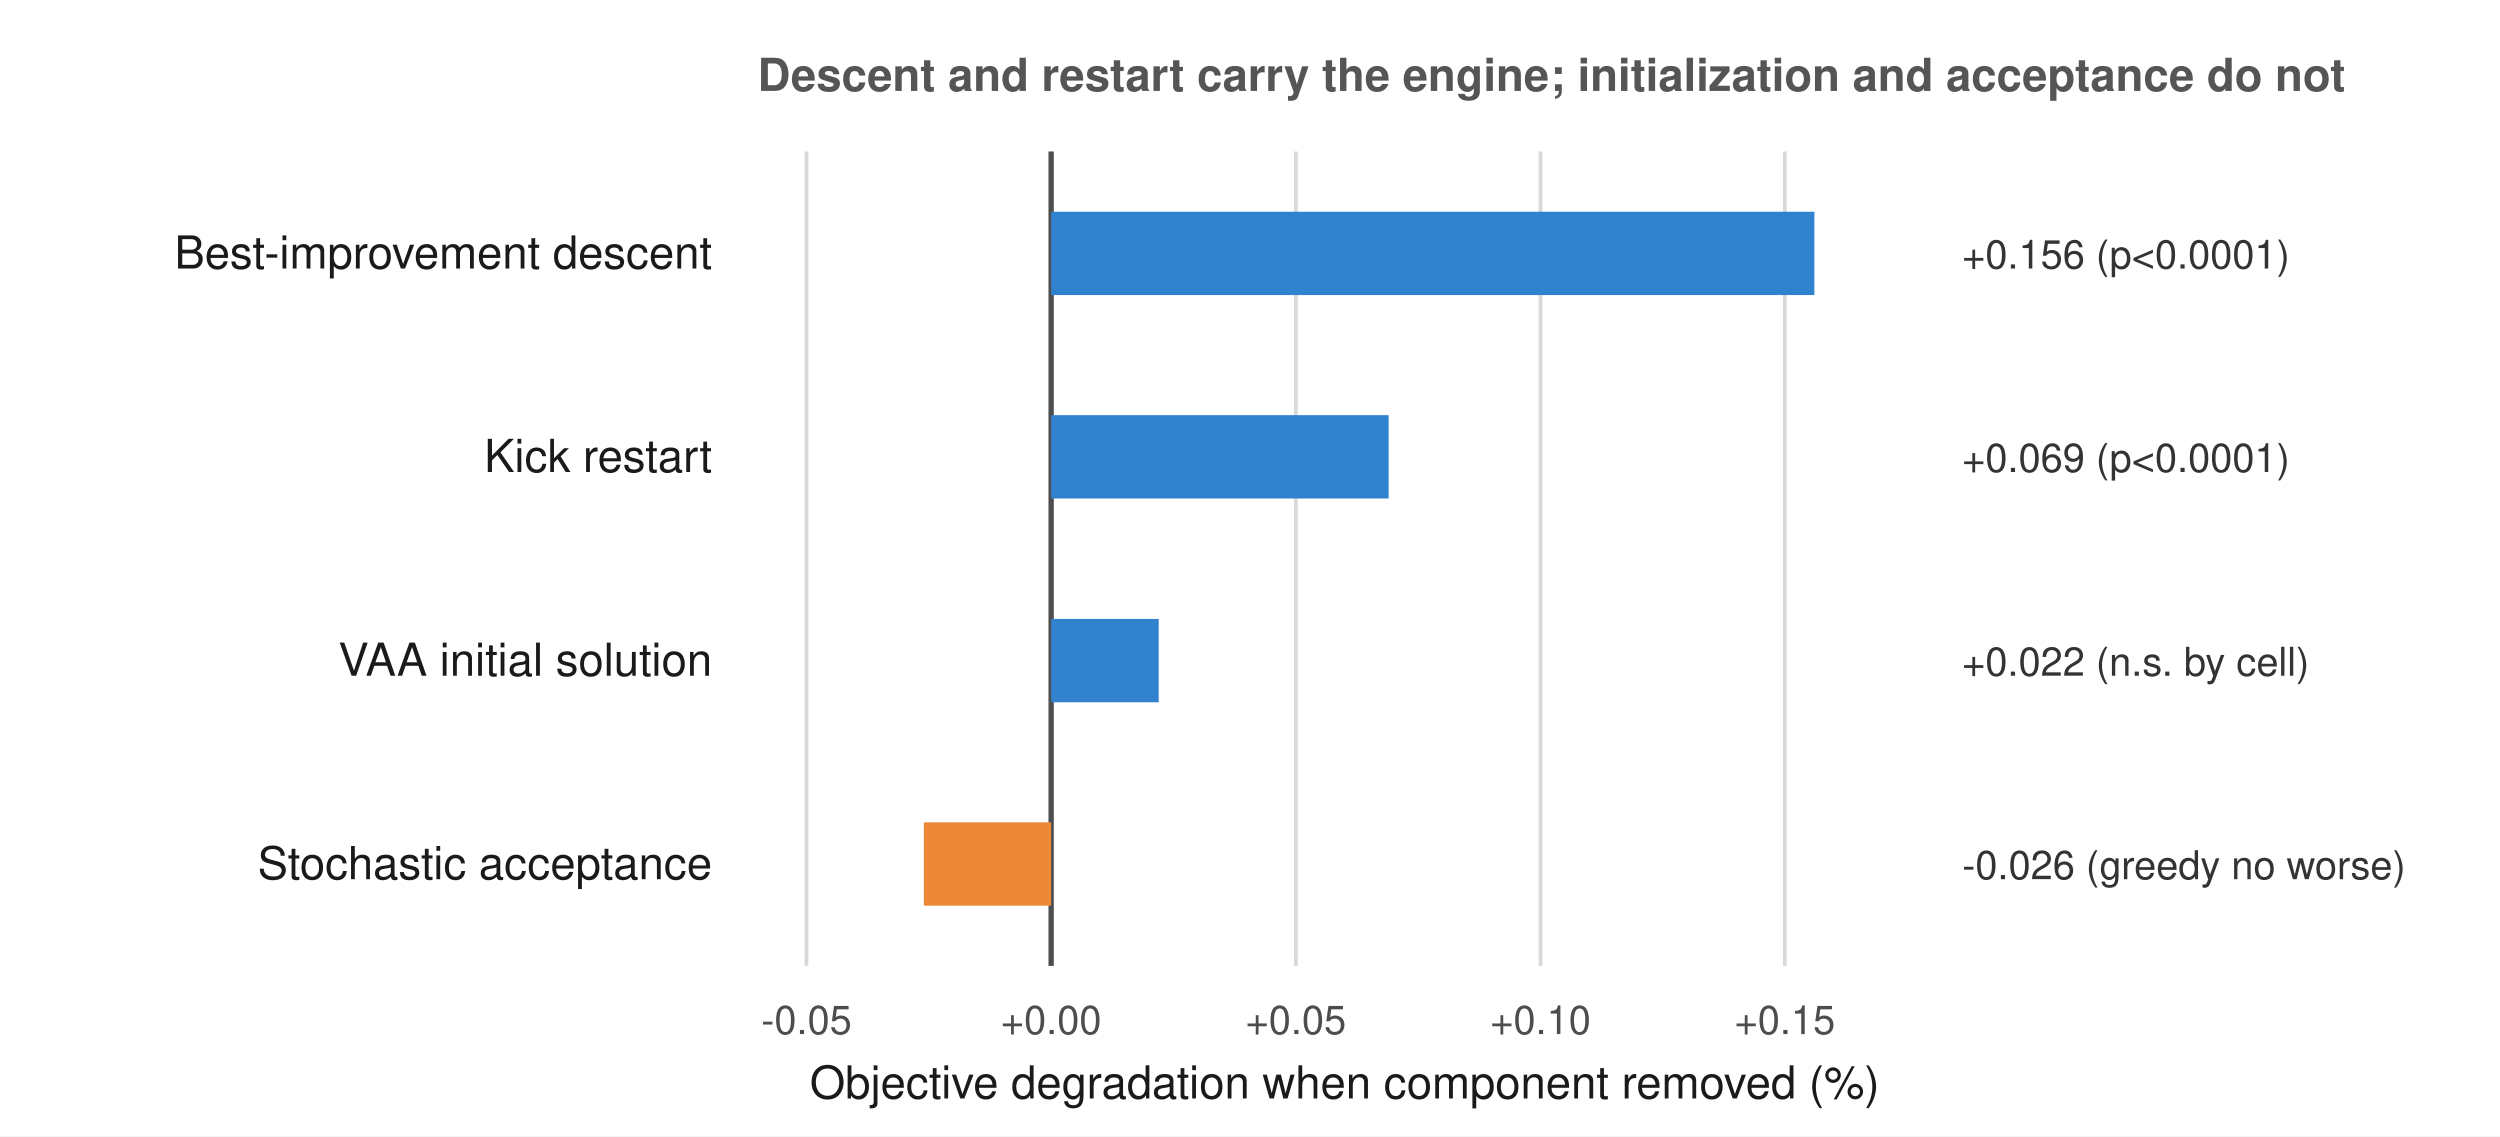
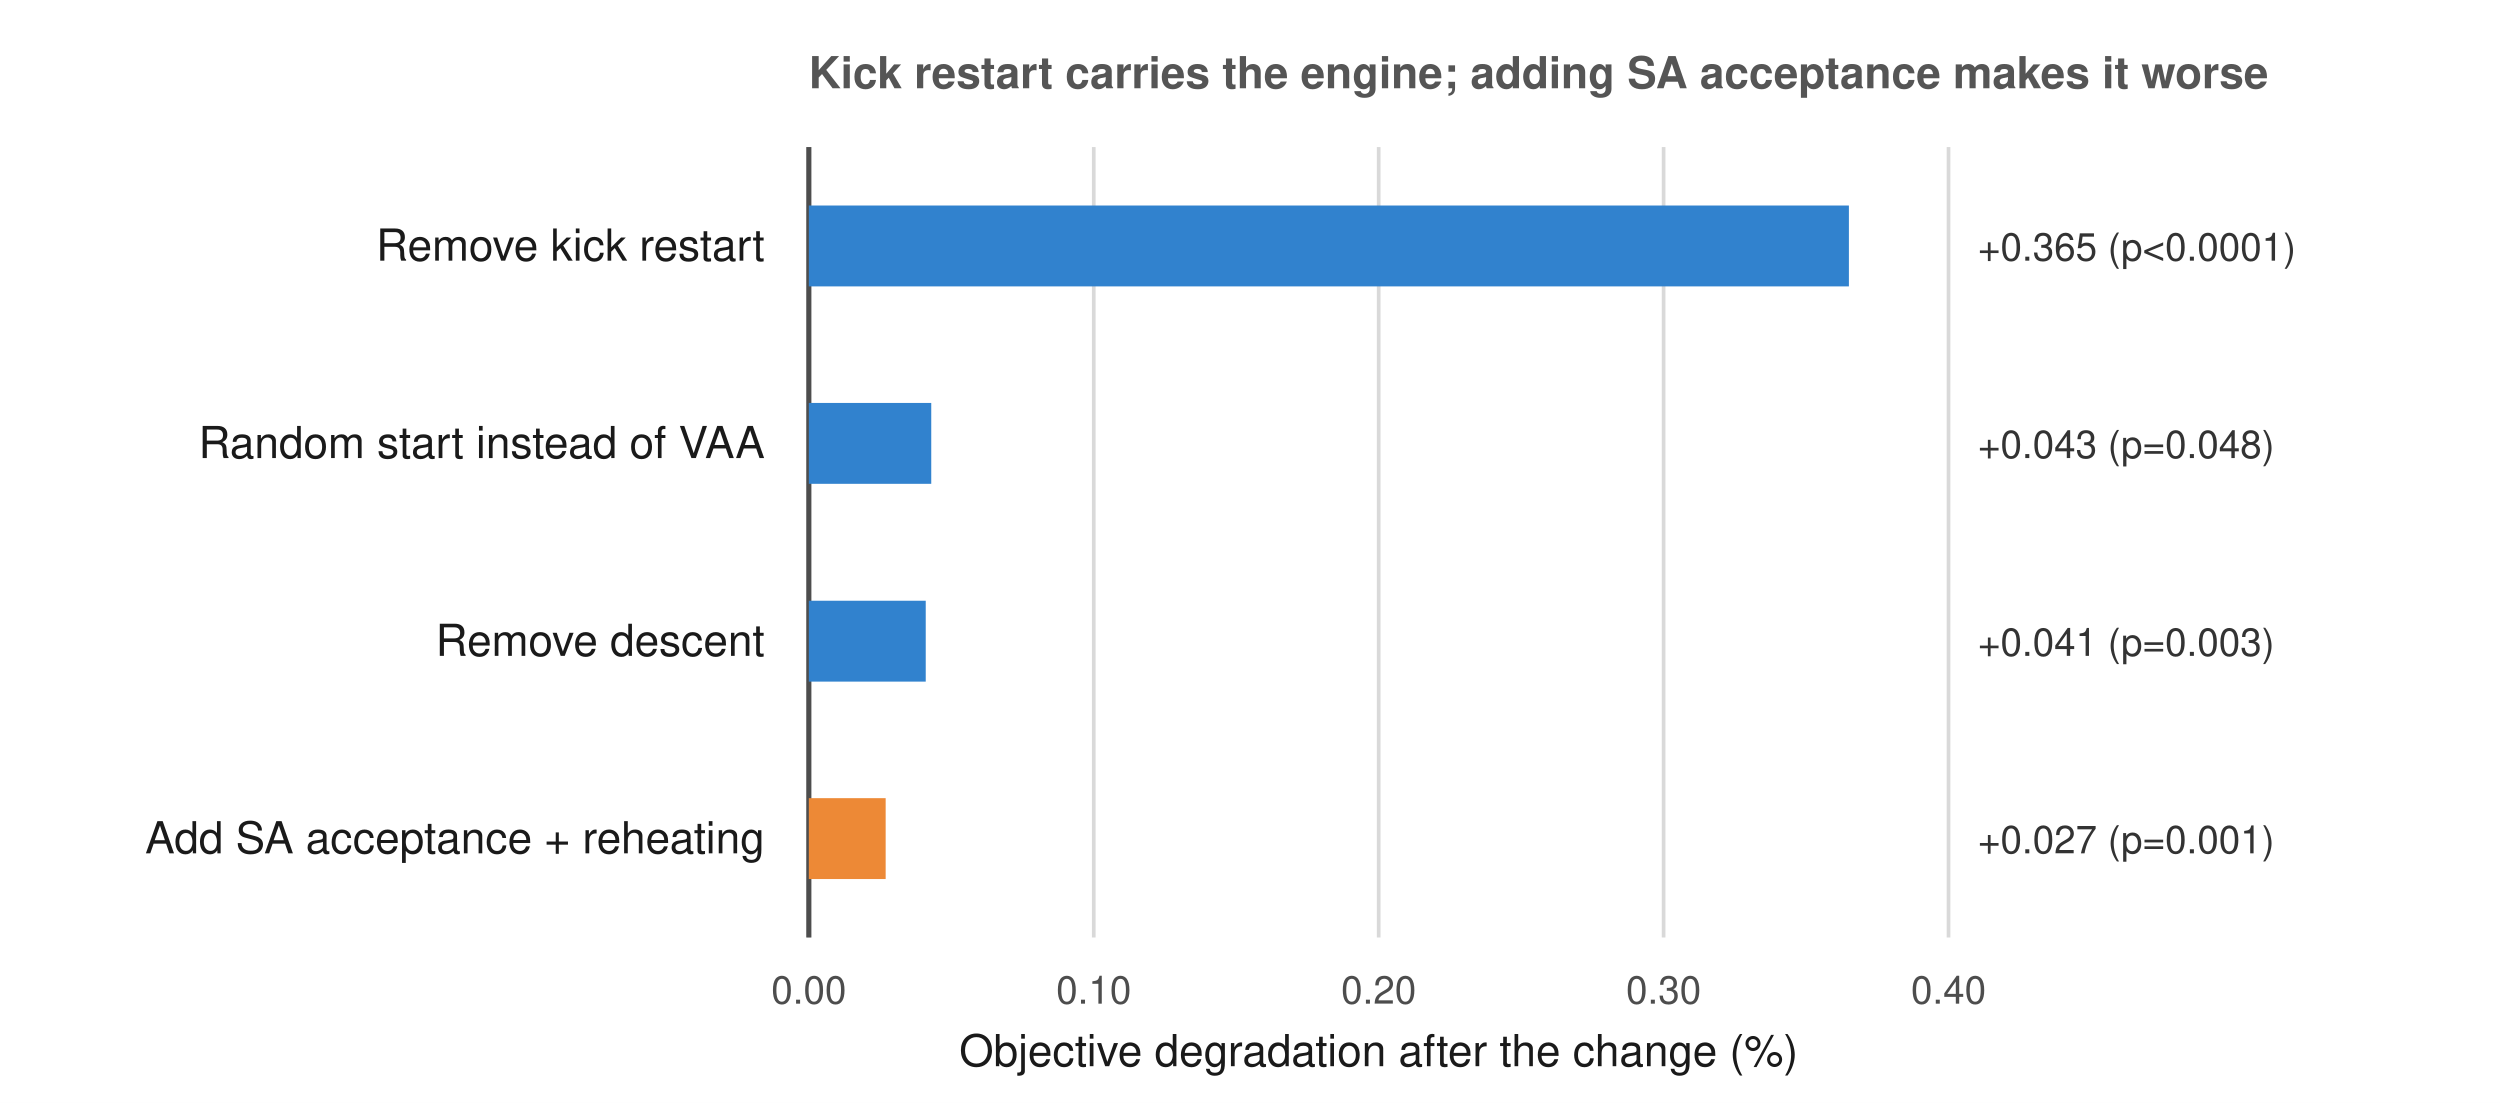
- <svg xmlns="http://www.w3.org/2000/svg" width="660" height="300" viewBox="0 0 660 300" font-family="Helvetica, Arial, sans-serif">
-   <rect width="660" height="300" fill="white" />
-   <line x1="212.9" y1="40.0" x2="212.9" y2="255.0" stroke="#d9d9d9" stroke-width="1" />
-   <text x="212.9" y="273.0" font-size="10.5" text-anchor="middle" fill="#4d4d4d" font-weight="normal">-0.05</text>
-   <line x1="277.5" y1="40.0" x2="277.5" y2="255.0" stroke="#d9d9d9" stroke-width="1" />
-   <text x="277.5" y="273.0" font-size="10.5" text-anchor="middle" fill="#4d4d4d" font-weight="normal">+0.00</text>
-   <line x1="342.1" y1="40.0" x2="342.1" y2="255.0" stroke="#d9d9d9" stroke-width="1" />
-   <text x="342.1" y="273.0" font-size="10.5" text-anchor="middle" fill="#4d4d4d" font-weight="normal">+0.05</text>
-   <line x1="406.7" y1="40.0" x2="406.7" y2="255.0" stroke="#d9d9d9" stroke-width="1" />
-   <text x="406.7" y="273.0" font-size="10.5" text-anchor="middle" fill="#4d4d4d" font-weight="normal">+0.10</text>
-   <line x1="471.2" y1="40.0" x2="471.2" y2="255.0" stroke="#d9d9d9" stroke-width="1" />
-   <text x="471.2" y="273.0" font-size="10.5" text-anchor="middle" fill="#4d4d4d" font-weight="normal">+0.15</text>
-   <line x1="277.5" y1="40.0" x2="277.5" y2="255.0" stroke="#4d4d4d" stroke-width="1.4" />
-   <rect x="277.5" y="55.9" width="201.5" height="22" fill="#3182ce" />
-   <text x="188.0" y="70.9" font-size="12" text-anchor="end" fill="#1a1a1a" font-weight="normal">Best-improvement descent</text>
-   <text x="518.0" y="70.9" font-size="10.5" text-anchor="start" fill="#333" font-weight="normal">+0.156 (p&lt;0.0001)</text>
-   <rect x="277.5" y="109.6" width="89.1" height="22" fill="#3182ce" />
-   <text x="188.0" y="124.6" font-size="12" text-anchor="end" fill="#1a1a1a" font-weight="normal">Kick restart</text>
-   <text x="518.0" y="124.6" font-size="10.5" text-anchor="start" fill="#333" font-weight="normal">+0.069 (p&lt;0.0001)</text>
-   <rect x="277.5" y="163.4" width="28.4" height="22" fill="#3182ce" />
-   <text x="188.0" y="178.4" font-size="12" text-anchor="end" fill="#1a1a1a" font-weight="normal">VAA initial solution</text>
-   <text x="518.0" y="178.4" font-size="10.5" text-anchor="start" fill="#333" font-weight="normal">+0.022 (n.s. by cell)</text>
-   <rect x="243.9" y="217.1" width="33.6" height="22" fill="#ed8936" />
-   <text x="188.0" y="232.1" font-size="12" text-anchor="end" fill="#1a1a1a" font-weight="normal">Stochastic acceptance</text>
-   <text x="518.0" y="232.1" font-size="10.5" text-anchor="start" fill="#333" font-weight="normal">-0.026 (greedy no worse)</text>
-   <text x="355.0" y="290.0" font-size="12" text-anchor="middle" fill="#1a1a1a" font-weight="normal">Objective degradation when component removed (%)</text>
-   <text x="200.0" y="24.0" font-size="12" text-anchor="start" fill="#555" font-weight="bold">Descent and restart carry the engine; initialization and acceptance do not</text>
+ <svg xmlns="http://www.w3.org/2000/svg" width="680" height="300" viewBox="0 0 680 300" font-family="Helvetica, Arial, sans-serif">
+   <rect width="680" height="300" fill="white" />
+   <line x1="220.0" y1="40.0" x2="220.0" y2="255.0" stroke="#d9d9d9" stroke-width="1" />
+   <text x="220.0" y="273.0" font-size="10.5" text-anchor="middle" fill="#4d4d4d" font-weight="normal">0.00</text>
+   <line x1="297.5" y1="40.0" x2="297.5" y2="255.0" stroke="#d9d9d9" stroke-width="1" />
+   <text x="297.5" y="273.0" font-size="10.5" text-anchor="middle" fill="#4d4d4d" font-weight="normal">0.10</text>
+   <line x1="375.0" y1="40.0" x2="375.0" y2="255.0" stroke="#d9d9d9" stroke-width="1" />
+   <text x="375.0" y="273.0" font-size="10.5" text-anchor="middle" fill="#4d4d4d" font-weight="normal">0.20</text>
+   <line x1="452.5" y1="40.0" x2="452.5" y2="255.0" stroke="#d9d9d9" stroke-width="1" />
+   <text x="452.5" y="273.0" font-size="10.5" text-anchor="middle" fill="#4d4d4d" font-weight="normal">0.30</text>
+   <line x1="530.0" y1="40.0" x2="530.0" y2="255.0" stroke="#d9d9d9" stroke-width="1" />
+   <text x="530.0" y="273.0" font-size="10.5" text-anchor="middle" fill="#4d4d4d" font-weight="normal">0.40</text>
+   <line x1="220.0" y1="40.0" x2="220.0" y2="255.0" stroke="#4d4d4d" stroke-width="1.4" />
+   <rect x="220.0" y="55.9" width="282.9" height="22" fill="#3182ce" />
+   <text x="208.0" y="70.9" font-size="12" text-anchor="end" fill="#1a1a1a" font-weight="normal">Remove kick restart</text>
+   <text x="538.0" y="70.9" font-size="10.5" text-anchor="start" fill="#333" font-weight="normal">+0.365 (p&lt;0.0001)</text>
+   <rect x="220.0" y="109.6" width="33.3" height="22" fill="#3182ce" />
+   <text x="208.0" y="124.6" font-size="12" text-anchor="end" fill="#1a1a1a" font-weight="normal">Random start instead of VAA</text>
+   <text x="538.0" y="124.6" font-size="10.5" text-anchor="start" fill="#333" font-weight="normal">+0.043 (p=0.048)</text>
+   <rect x="220.0" y="163.4" width="31.8" height="22" fill="#3182ce" />
+   <text x="208.0" y="178.4" font-size="12" text-anchor="end" fill="#1a1a1a" font-weight="normal">Remove descent</text>
+   <text x="538.0" y="178.4" font-size="10.5" text-anchor="start" fill="#333" font-weight="normal">+0.041 (p=0.003)</text>
+   <rect x="220.0" y="217.1" width="20.9" height="22" fill="#ed8936" />
+   <text x="208.0" y="232.1" font-size="12" text-anchor="end" fill="#1a1a1a" font-weight="normal">Add SA acceptance + reheating</text>
+   <text x="538.0" y="232.1" font-size="10.5" text-anchor="start" fill="#333" font-weight="normal">+0.027 (p=0.001)</text>
+   <text x="375.0" y="290.0" font-size="12" text-anchor="middle" fill="#1a1a1a" font-weight="normal">Objective degradation after the change (%)</text>
+   <text x="220.0" y="24.0" font-size="12" text-anchor="start" fill="#555" font-weight="bold">Kick restart carries the engine; adding SA acceptance makes it worse</text>
</svg>
